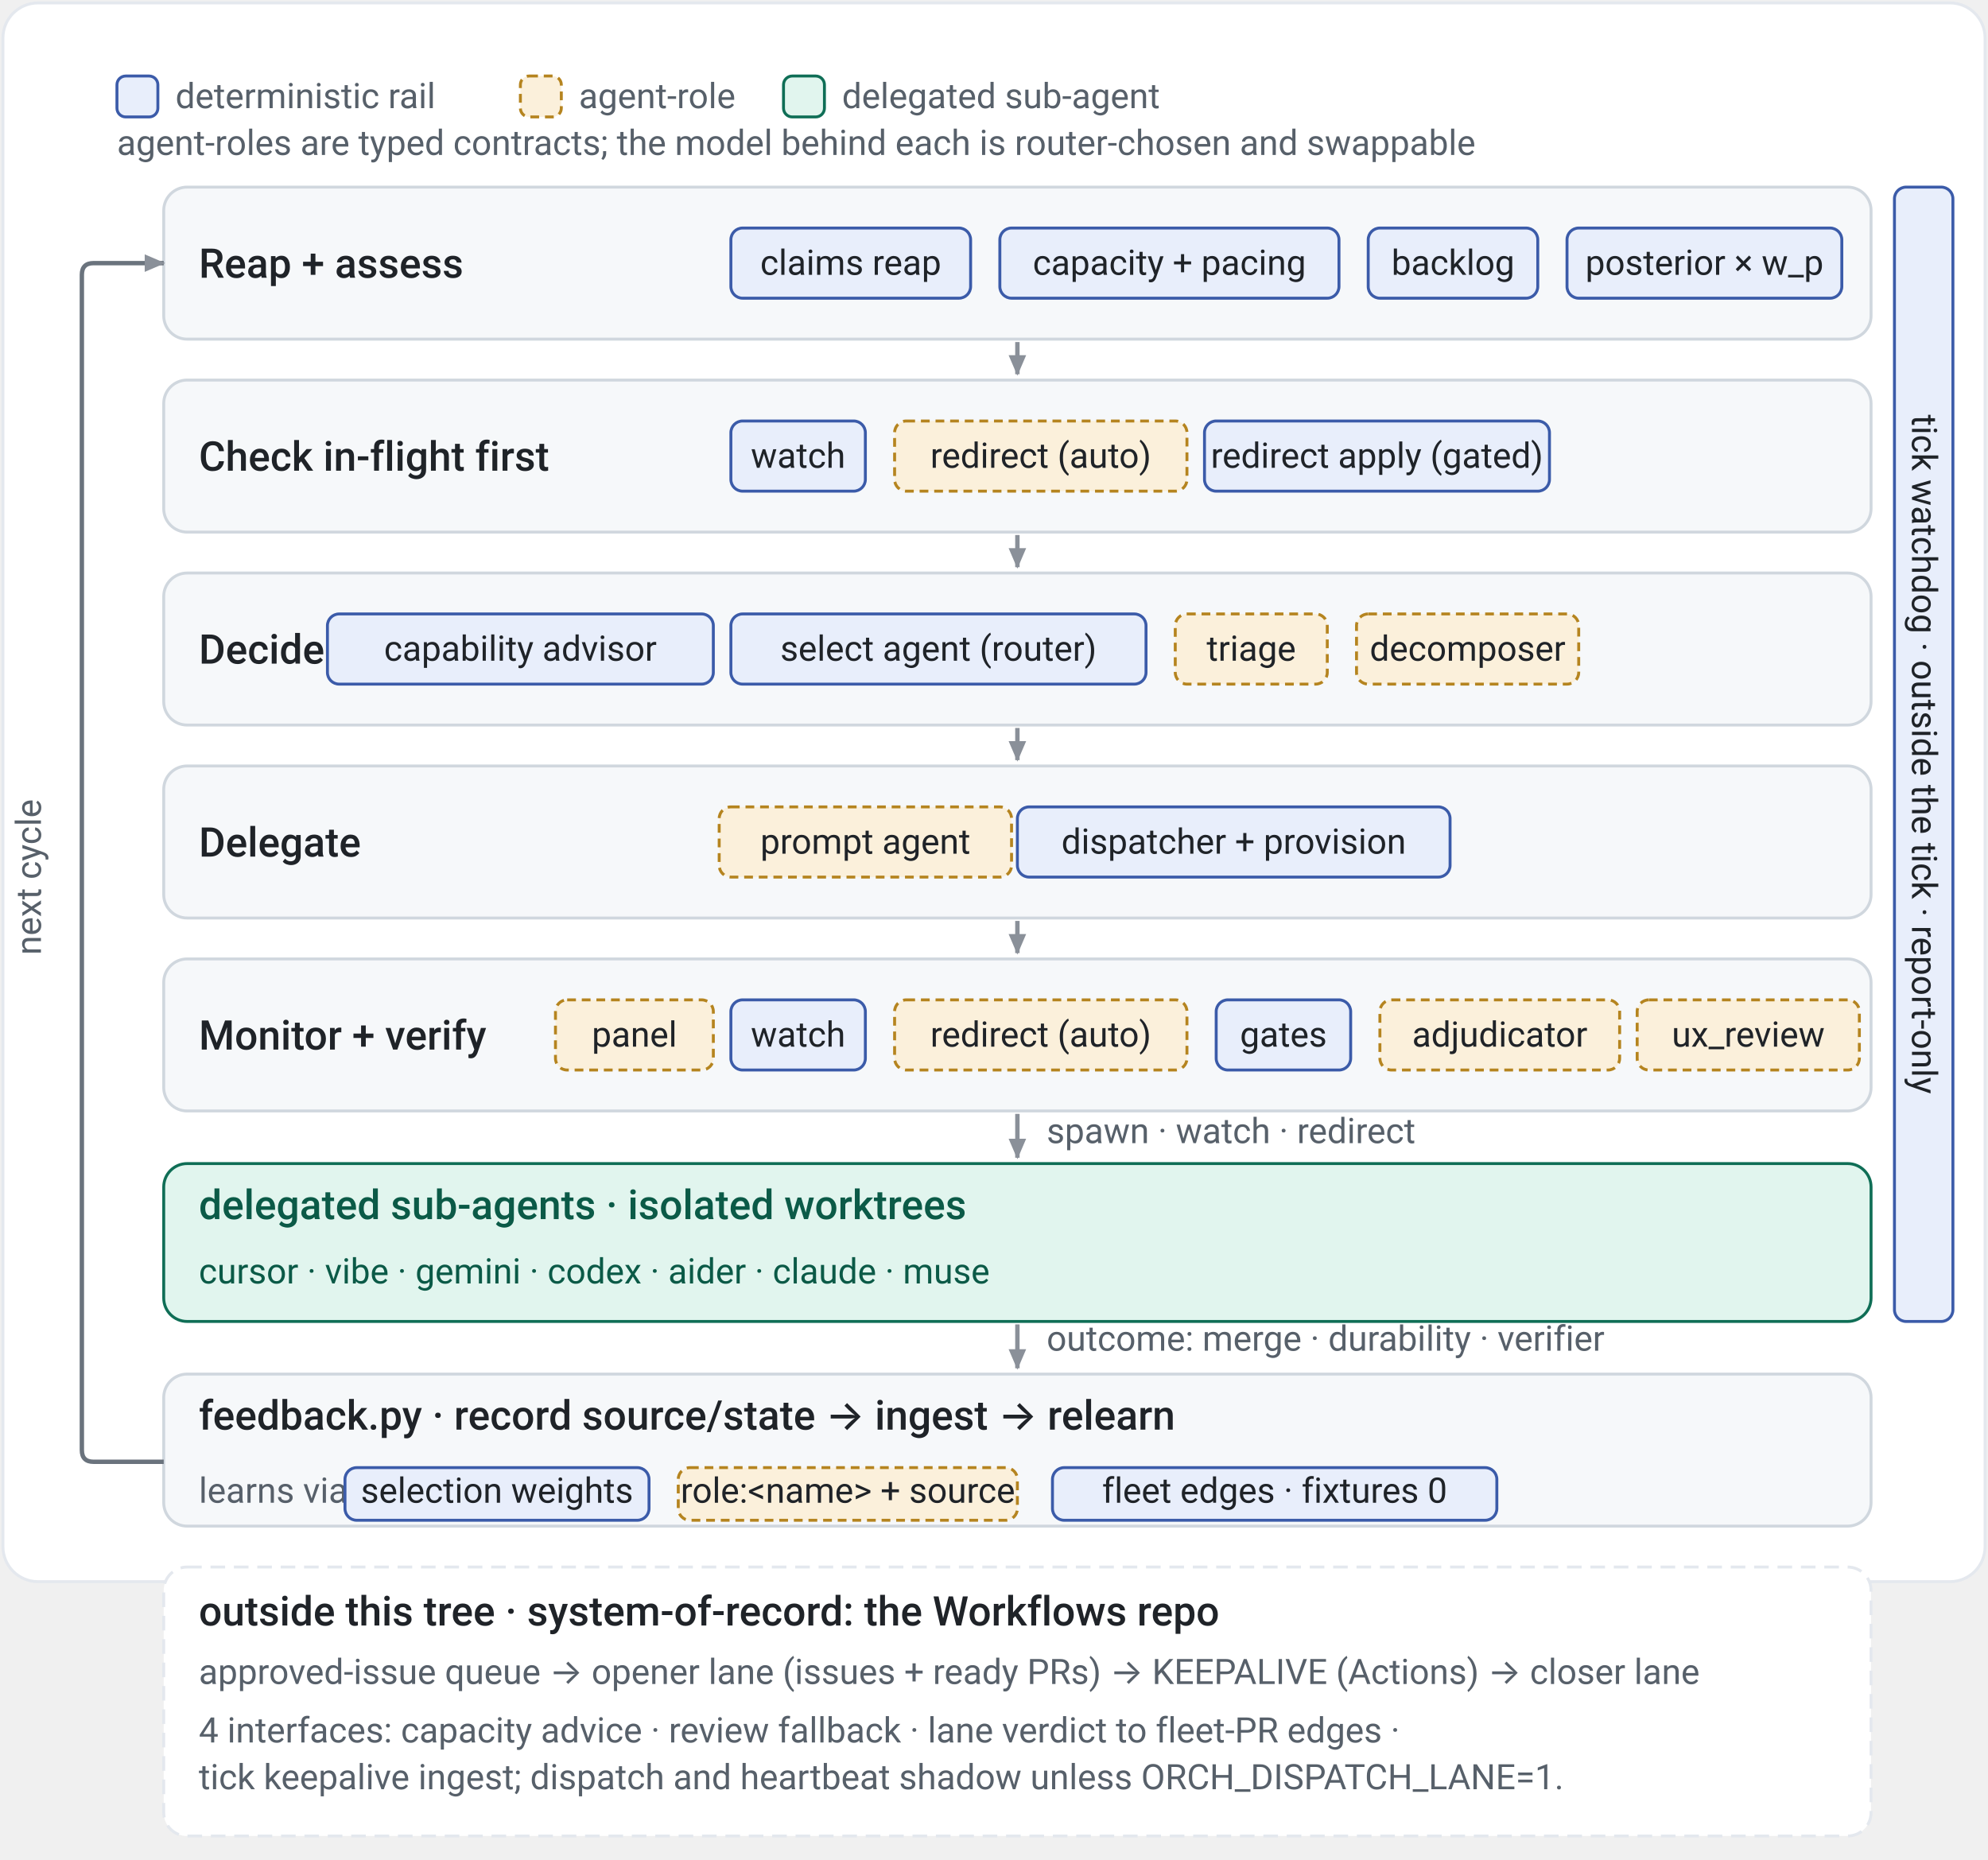
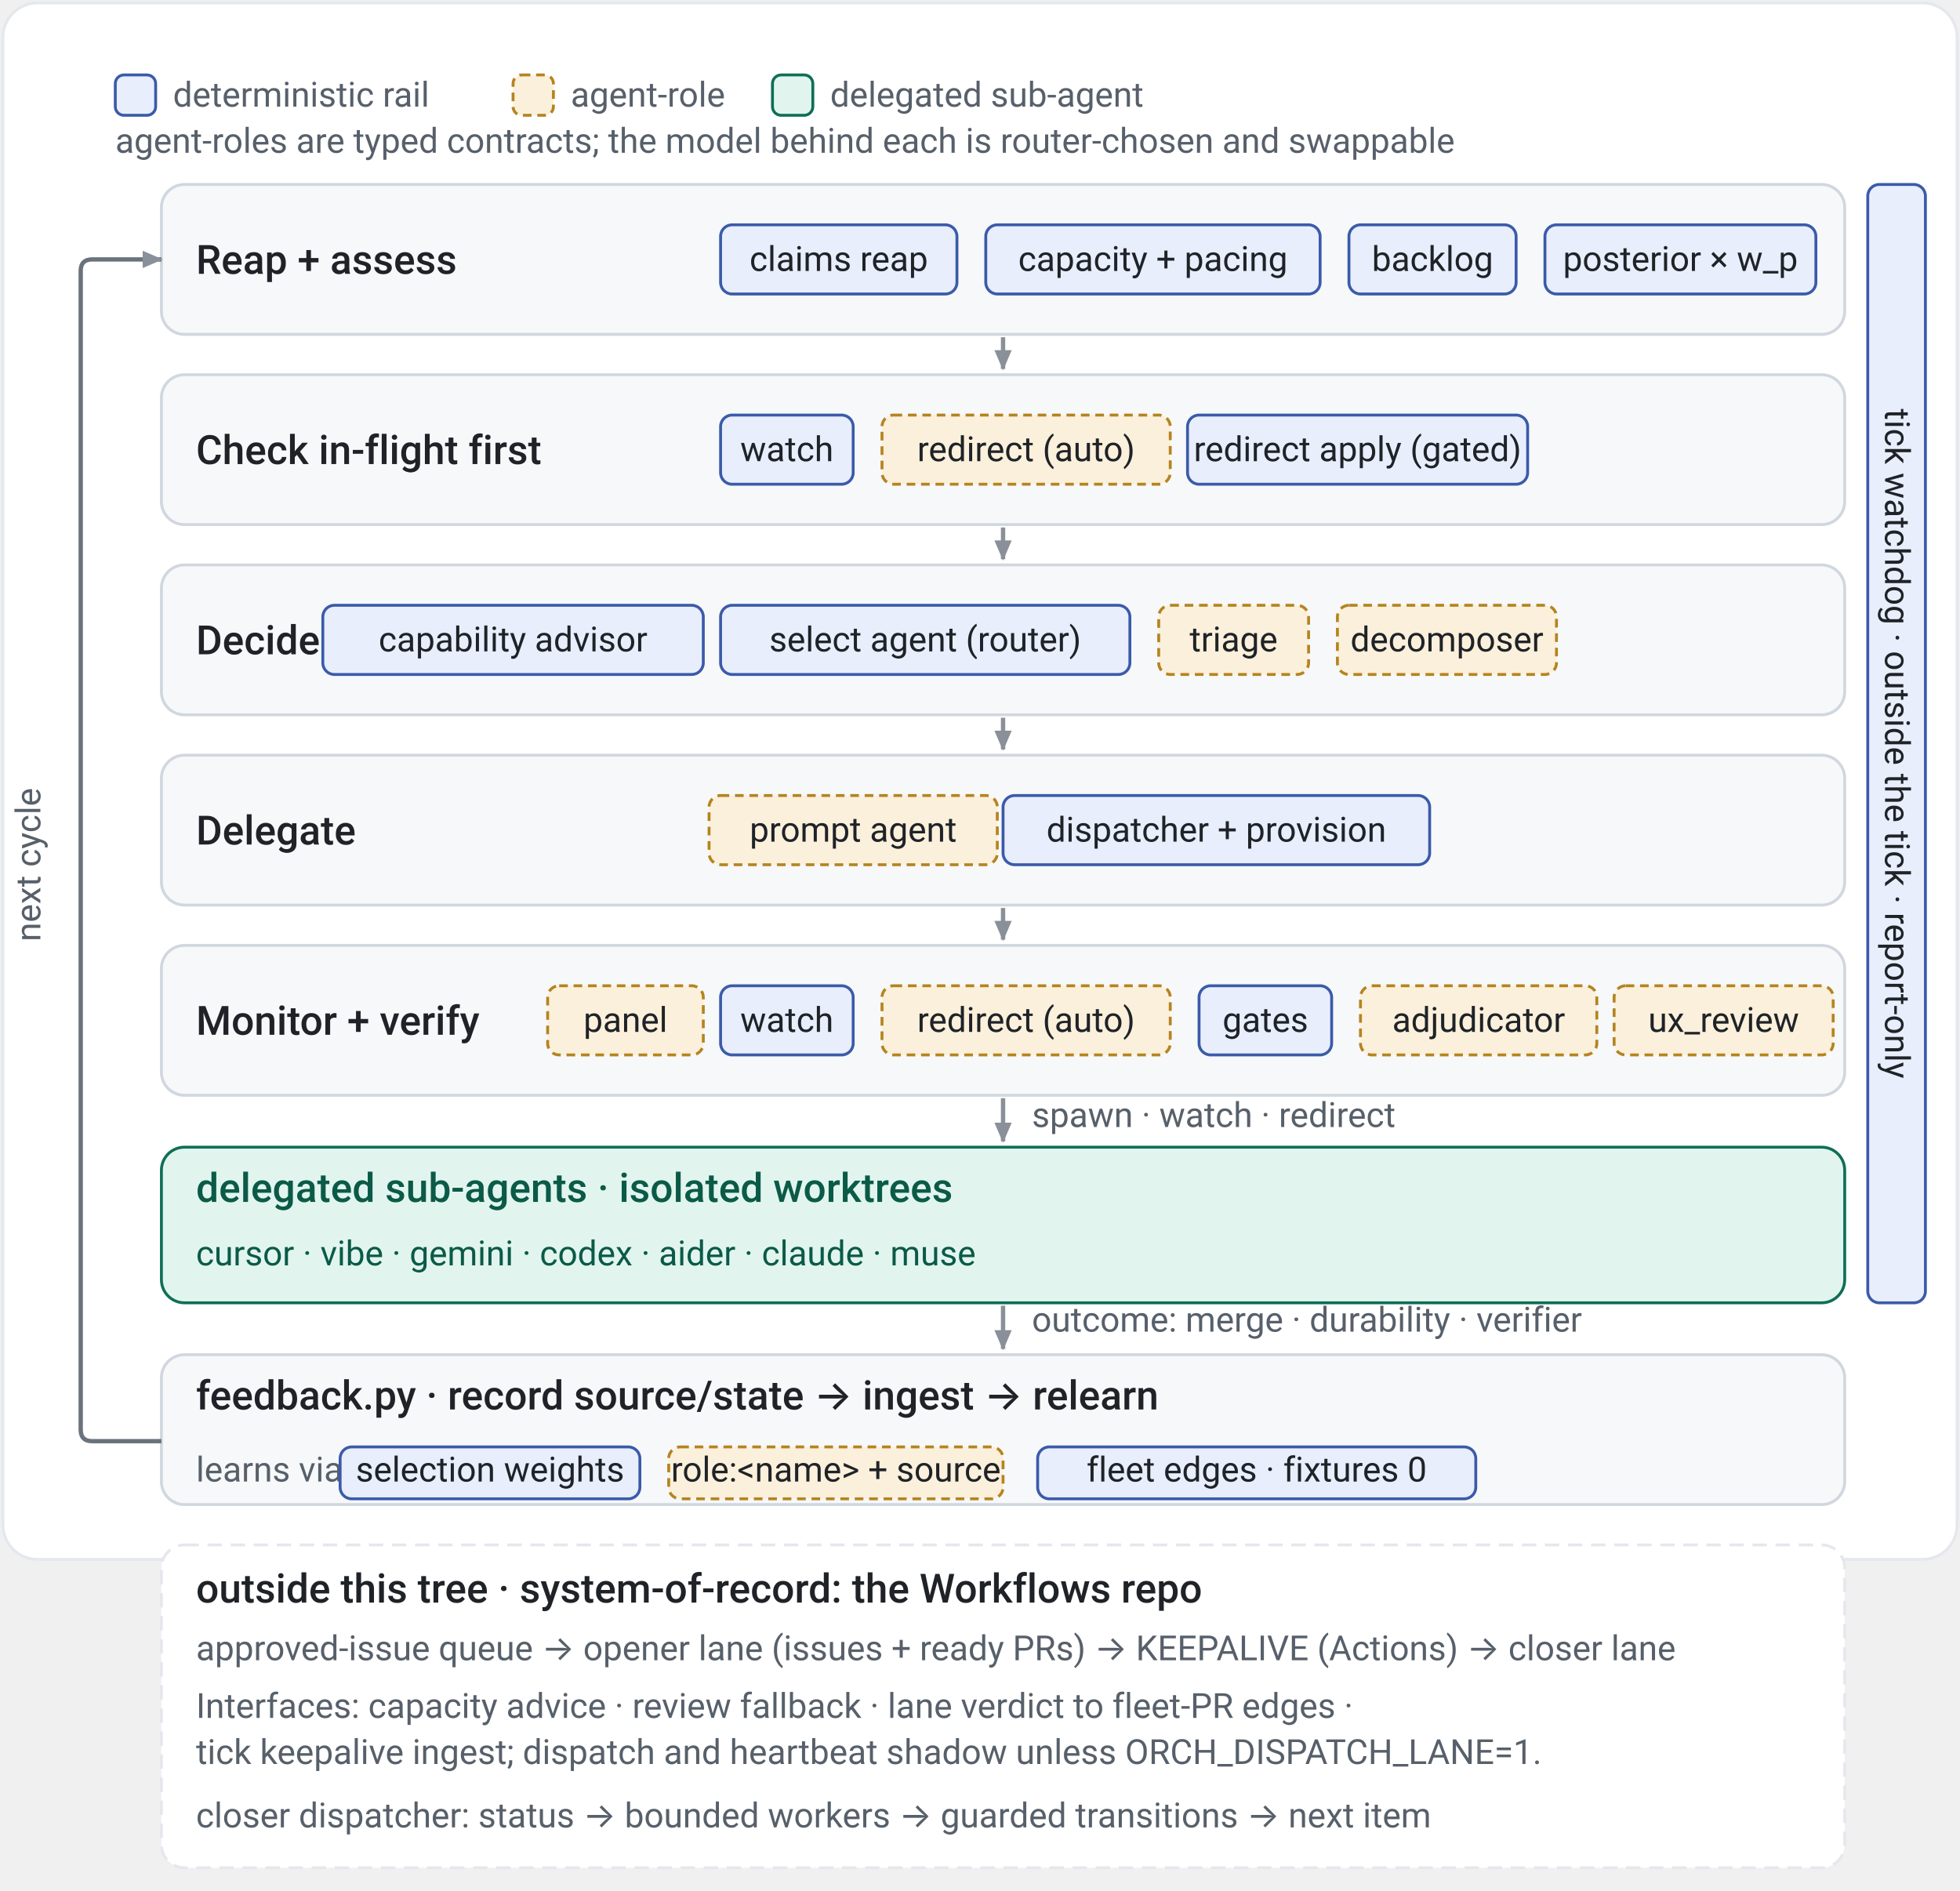
- <svg xmlns="http://www.w3.org/2000/svg" width="680" viewBox="0 0 680 636" role="img">
+ <svg xmlns="http://www.w3.org/2000/svg" width="680" viewBox="0 0 680 656" role="img">
  <style>
  .bg{fill:#ffffff;stroke:#e4e8ee;}
  .t,.th,.subhead{font:500 14px ui-sans-serif,system-ui,-apple-system,"Segoe UI",Roboto,sans-serif;fill:#1f2328;}
  .subhead{fill:#0b5a47;}
  .ts{font:400 12px ui-sans-serif,system-ui,-apple-system,"Segoe UI",Roboto,sans-serif;fill:#57606a;}
  .ct{font:400 12px ui-sans-serif,system-ui,-apple-system,"Segoe UI",Roboto,sans-serif;fill:#1f2328;}
  .ctsub{font:400 12px ui-sans-serif,system-ui,-apple-system,"Segoe UI",Roboto,sans-serif;fill:#0b5a47;}
  .stage{fill:#f6f8fa;stroke:#d0d7de;}
  .rail{fill:#e8eefb;stroke:#3b5ba9;}
  .role{fill:#fbf0db;stroke:#b5841f;stroke-dasharray:3 2;}
  .sub{fill:#e1f5ee;stroke:#0f6e56;}
  .arrow{stroke:#8a9099;stroke-width:1.5;fill:none;}
  .return{stroke:#6a737d;stroke-width:1.5;fill:none;}
</style>
  <defs>
    <marker id="ah" markerWidth="9" markerHeight="9" refX="6.5" refY="3" orient="auto" markerUnits="userSpaceOnUse">
      <path d="M0,0 L7,3 L0,6 Z" fill="#8a9099" />
    </marker>
  </defs>
  <rect class="bg" x="1" y="1" width="678" height="540" rx="12" />
  <rect class="rail" x="40" y="26" width="14" height="14" rx="3" />
  <text class="ts" x="60" y="37">deterministic rail</text>
  <rect class="role" x="178" y="26" width="14" height="14" rx="3" />
  <text class="ts" x="198" y="37">agent-role</text>
  <rect class="sub" x="268" y="26" width="14" height="14" rx="3" />
  <text class="ts" x="288" y="37">delegated sub-agent</text>
  <text class="ts" x="40" y="53">agent-roles are typed contracts; the model behind each is router-chosen and swappable</text>
  <rect class="stage" x="56" y="64" width="584" height="52" rx="8" />
  <text class="th" x="68" y="95">Reap + assess</text>
  <rect class="rail" x="250" y="78" width="82" height="24" rx="4" />
  <text class="ct" x="291" y="94" text-anchor="middle">claims reap</text>
  <rect class="rail" x="342" y="78" width="116" height="24" rx="4" />
  <text class="ct" x="400" y="94" text-anchor="middle">capacity + pacing</text>
  <rect class="rail" x="468" y="78" width="58" height="24" rx="4" />
  <text class="ct" x="497" y="94" text-anchor="middle">backlog</text>
  <rect class="rail" x="536" y="78" width="94" height="24" rx="4" />
  <text class="ct" x="583" y="94" text-anchor="middle">posterior × w_p</text>
  <rect class="stage" x="56" y="130" width="584" height="52" rx="8" />
  <text class="th" x="68" y="161">Check in-flight first</text>
  <rect class="rail" x="250" y="144" width="46" height="24" rx="4" />
  <text class="ct" x="273" y="160" text-anchor="middle">watch</text>
  <rect class="role" x="306" y="144" width="100" height="24" rx="4" />
  <text class="ct" x="356" y="160" text-anchor="middle">redirect (auto)</text>
  <rect class="rail" x="412" y="144" width="118" height="24" rx="4" />
  <text class="ct" x="471" y="160" text-anchor="middle">redirect apply (gated)</text>
  <rect class="stage" x="56" y="196" width="584" height="52" rx="8" />
  <text class="th" x="68" y="227">Decide</text>
  <rect class="rail" x="112" y="210" width="132" height="24" rx="4" />
  <text class="ct" x="178" y="226" text-anchor="middle">capability advisor</text>
  <rect class="rail" x="250" y="210" width="142" height="24" rx="4" />
  <text class="ct" x="321" y="226" text-anchor="middle">select agent (router)</text>
  <rect class="role" x="402" y="210" width="52" height="24" rx="4" />
  <text class="ct" x="428" y="226" text-anchor="middle">triage</text>
  <rect class="role" x="464" y="210" width="76" height="24" rx="4" />
  <text class="ct" x="502" y="226" text-anchor="middle">decomposer</text>
  <rect class="stage" x="56" y="262" width="584" height="52" rx="8" />
  <text class="th" x="68" y="293">Delegate</text>
  <rect class="role" x="246" y="276" width="100" height="24" rx="4" />
  <text class="ct" x="296" y="292" text-anchor="middle">prompt agent</text>
  <rect class="rail" x="348" y="276" width="148" height="24" rx="4" />
  <text class="ct" x="422" y="292" text-anchor="middle">dispatcher + provision</text>
  <rect class="stage" x="56" y="328" width="584" height="52" rx="8" />
  <text class="th" x="68" y="359">Monitor + verify</text>
  <rect class="rail" x="250" y="342" width="46" height="24" rx="4" />
  <text class="ct" x="273" y="358" text-anchor="middle">watch</text>
  <rect class="role" x="306" y="342" width="100" height="24" rx="4" />
  <text class="ct" x="356" y="358" text-anchor="middle">redirect (auto)</text>
  <rect class="rail" x="416" y="342" width="46" height="24" rx="4" />
  <text class="ct" x="439" y="358" text-anchor="middle">gates</text>
  <rect class="role" x="472" y="342" width="82" height="24" rx="4" />
  <text class="ct" x="513" y="358" text-anchor="middle">adjudicator</text>
  <rect class="role" x="560" y="342" width="76" height="24" rx="4" />
  <text class="ct" x="598" y="358" text-anchor="middle">ux_review</text>
  <g>
    <rect class="role" x="190" y="342" width="54" height="24" rx="4" />
    <text class="ct" x="217" y="358" text-anchor="middle">panel</text>
  </g>
  <line class="arrow" x1="348" y1="117" x2="348" y2="128" marker-end="url(#ah)" />
  <line class="arrow" x1="348" y1="183" x2="348" y2="194" marker-end="url(#ah)" />
  <line class="arrow" x1="348" y1="249" x2="348" y2="260" marker-end="url(#ah)" />
  <line class="arrow" x1="348" y1="315" x2="348" y2="326" marker-end="url(#ah)" />
  <line class="arrow" x1="348" y1="381" x2="348" y2="396" marker-end="url(#ah)" />
  <text class="ts" x="358" y="391">spawn · watch · redirect</text>
  <rect class="sub" x="56" y="398" width="584" height="54" rx="8" />
  <text class="subhead" x="68" y="417">delegated sub-agents · isolated worktrees</text>
  <text class="ctsub" x="68" y="439">cursor · vibe · gemini · codex · aider · claude · muse</text>
  <line class="arrow" x1="348" y1="453" x2="348" y2="468" marker-end="url(#ah)" />
  <text class="ts" x="358" y="462">outcome: merge · durability · verifier</text>
  <rect class="stage" x="56" y="470" width="584" height="52" rx="8" />
  <text class="th" x="68" y="489">feedback.py · record source/state → ingest → relearn</text>
  <text class="ts" x="68" y="514">learns via outcomes:</text>
  <rect class="rail" x="118" y="502" width="104" height="18" rx="4" />
  <text class="ct" x="170" y="514" text-anchor="middle">selection weights</text>
  <rect class="role" x="232" y="502" width="116" height="18" rx="4" />
  <text class="ct" x="290" y="514" text-anchor="middle">role:&lt;name&gt; + source</text>
  <rect class="rail" x="360" y="502" width="152" height="18" rx="4" />
  <text class="ct" x="436" y="514" text-anchor="middle">fleet edges · fixtures 0</text>
  <path class="return" d="M56,500 L32,500 Q28,500 28,496 L28,94 Q28,90 32,90 L56,90" marker-end="url(#ah)" />
  <text class="ts" x="14" y="300" text-anchor="middle" transform="rotate(-90 14 300)">next cycle</text>
  <rect class="rail" x="648" y="64" width="20" height="388" rx="4" />
  <text class="ct" x="654" y="258" text-anchor="middle" transform="rotate(90 654 258)">tick watchdog · outside the tick · report-only</text>
-   <rect class="bg" x="56" y="536" width="584" height="92" rx="8" stroke-dasharray="5 3" />
+   <rect class="bg" x="56" y="536" width="584" height="112" rx="8" stroke-dasharray="5 3" />
  <text class="th" x="68" y="556">outside this tree · system-of-record: the Workflows repo</text>
  <text class="ts" x="68" y="576">approved-issue queue → opener lane (issues + ready PRs) → KEEPALIVE (Actions) → closer lane</text>
-   <text class="ts" x="68" y="596">4 interfaces: capacity advice · review fallback · lane verdict to fleet-PR edges ·</text>
+   <text class="ts" x="68" y="596">Interfaces: capacity advice · review fallback · lane verdict to fleet-PR edges ·</text>
  <text class="ts" x="68" y="612">tick keepalive ingest; dispatch and heartbeat shadow unless ORCH_DISPATCH_LANE=1.</text>
+   <text class="ts" x="68" y="634">closer dispatcher: status → bounded workers → guarded transitions → next item</text>
</svg>
